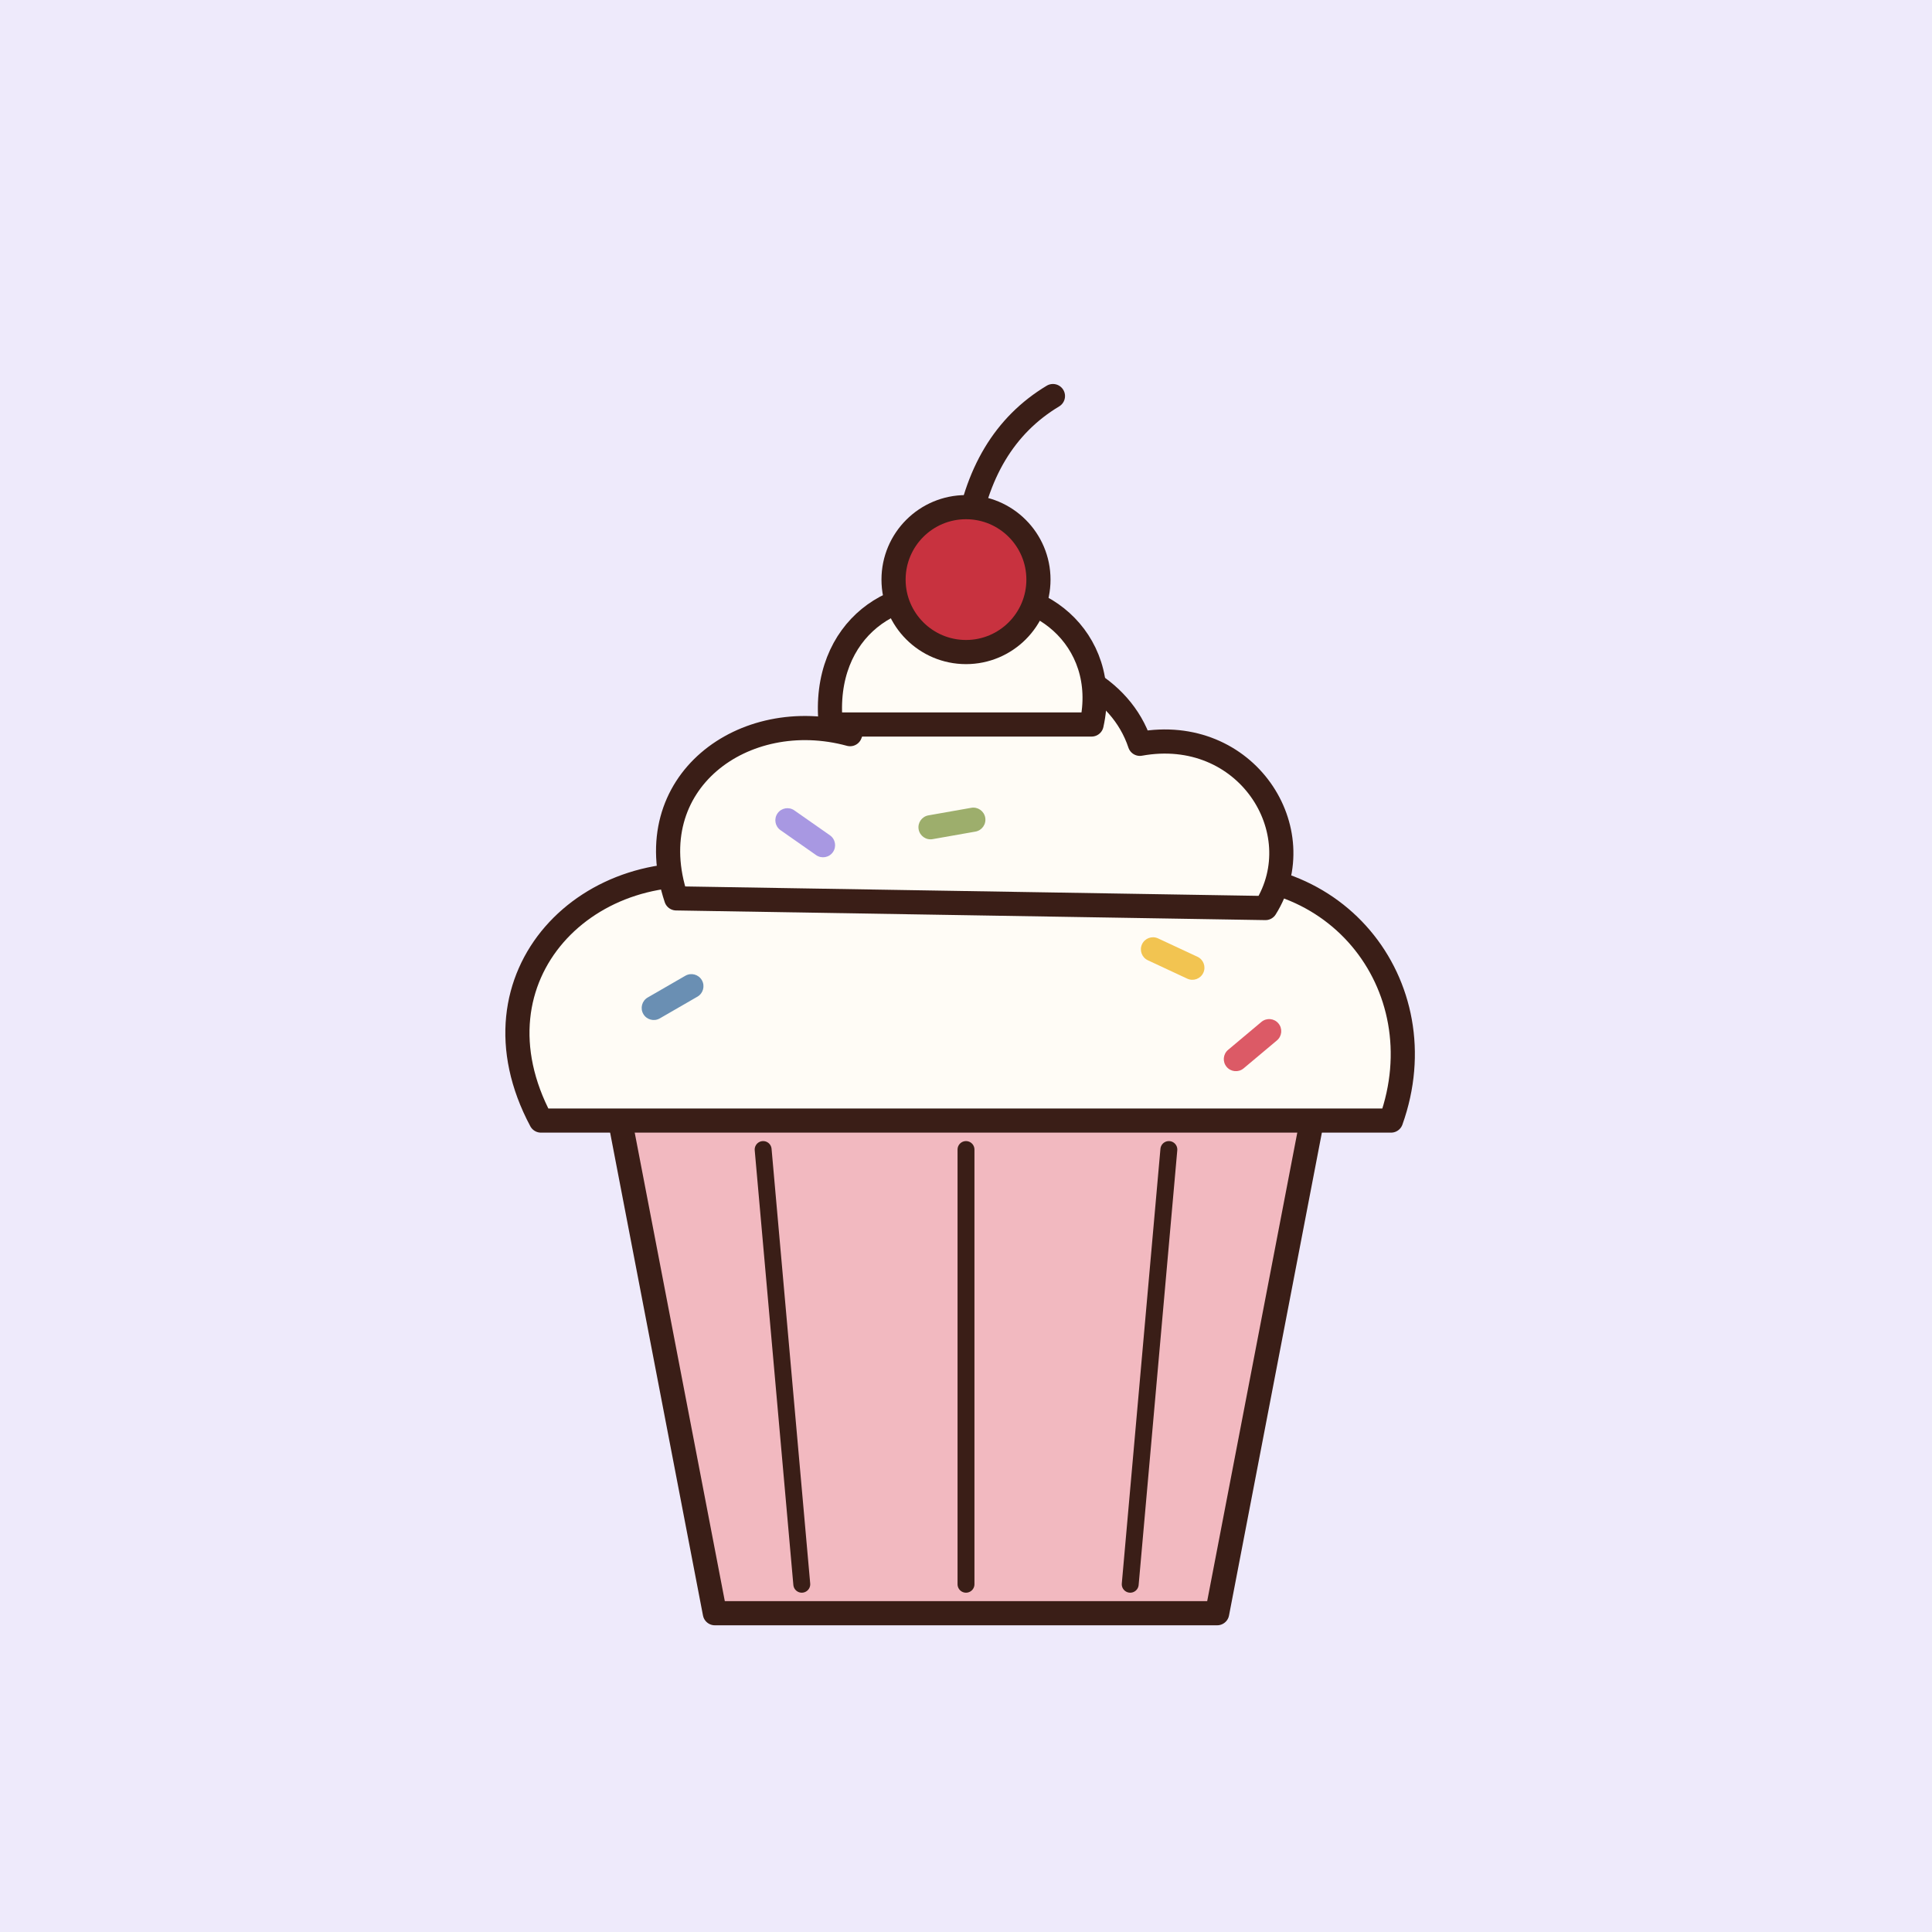
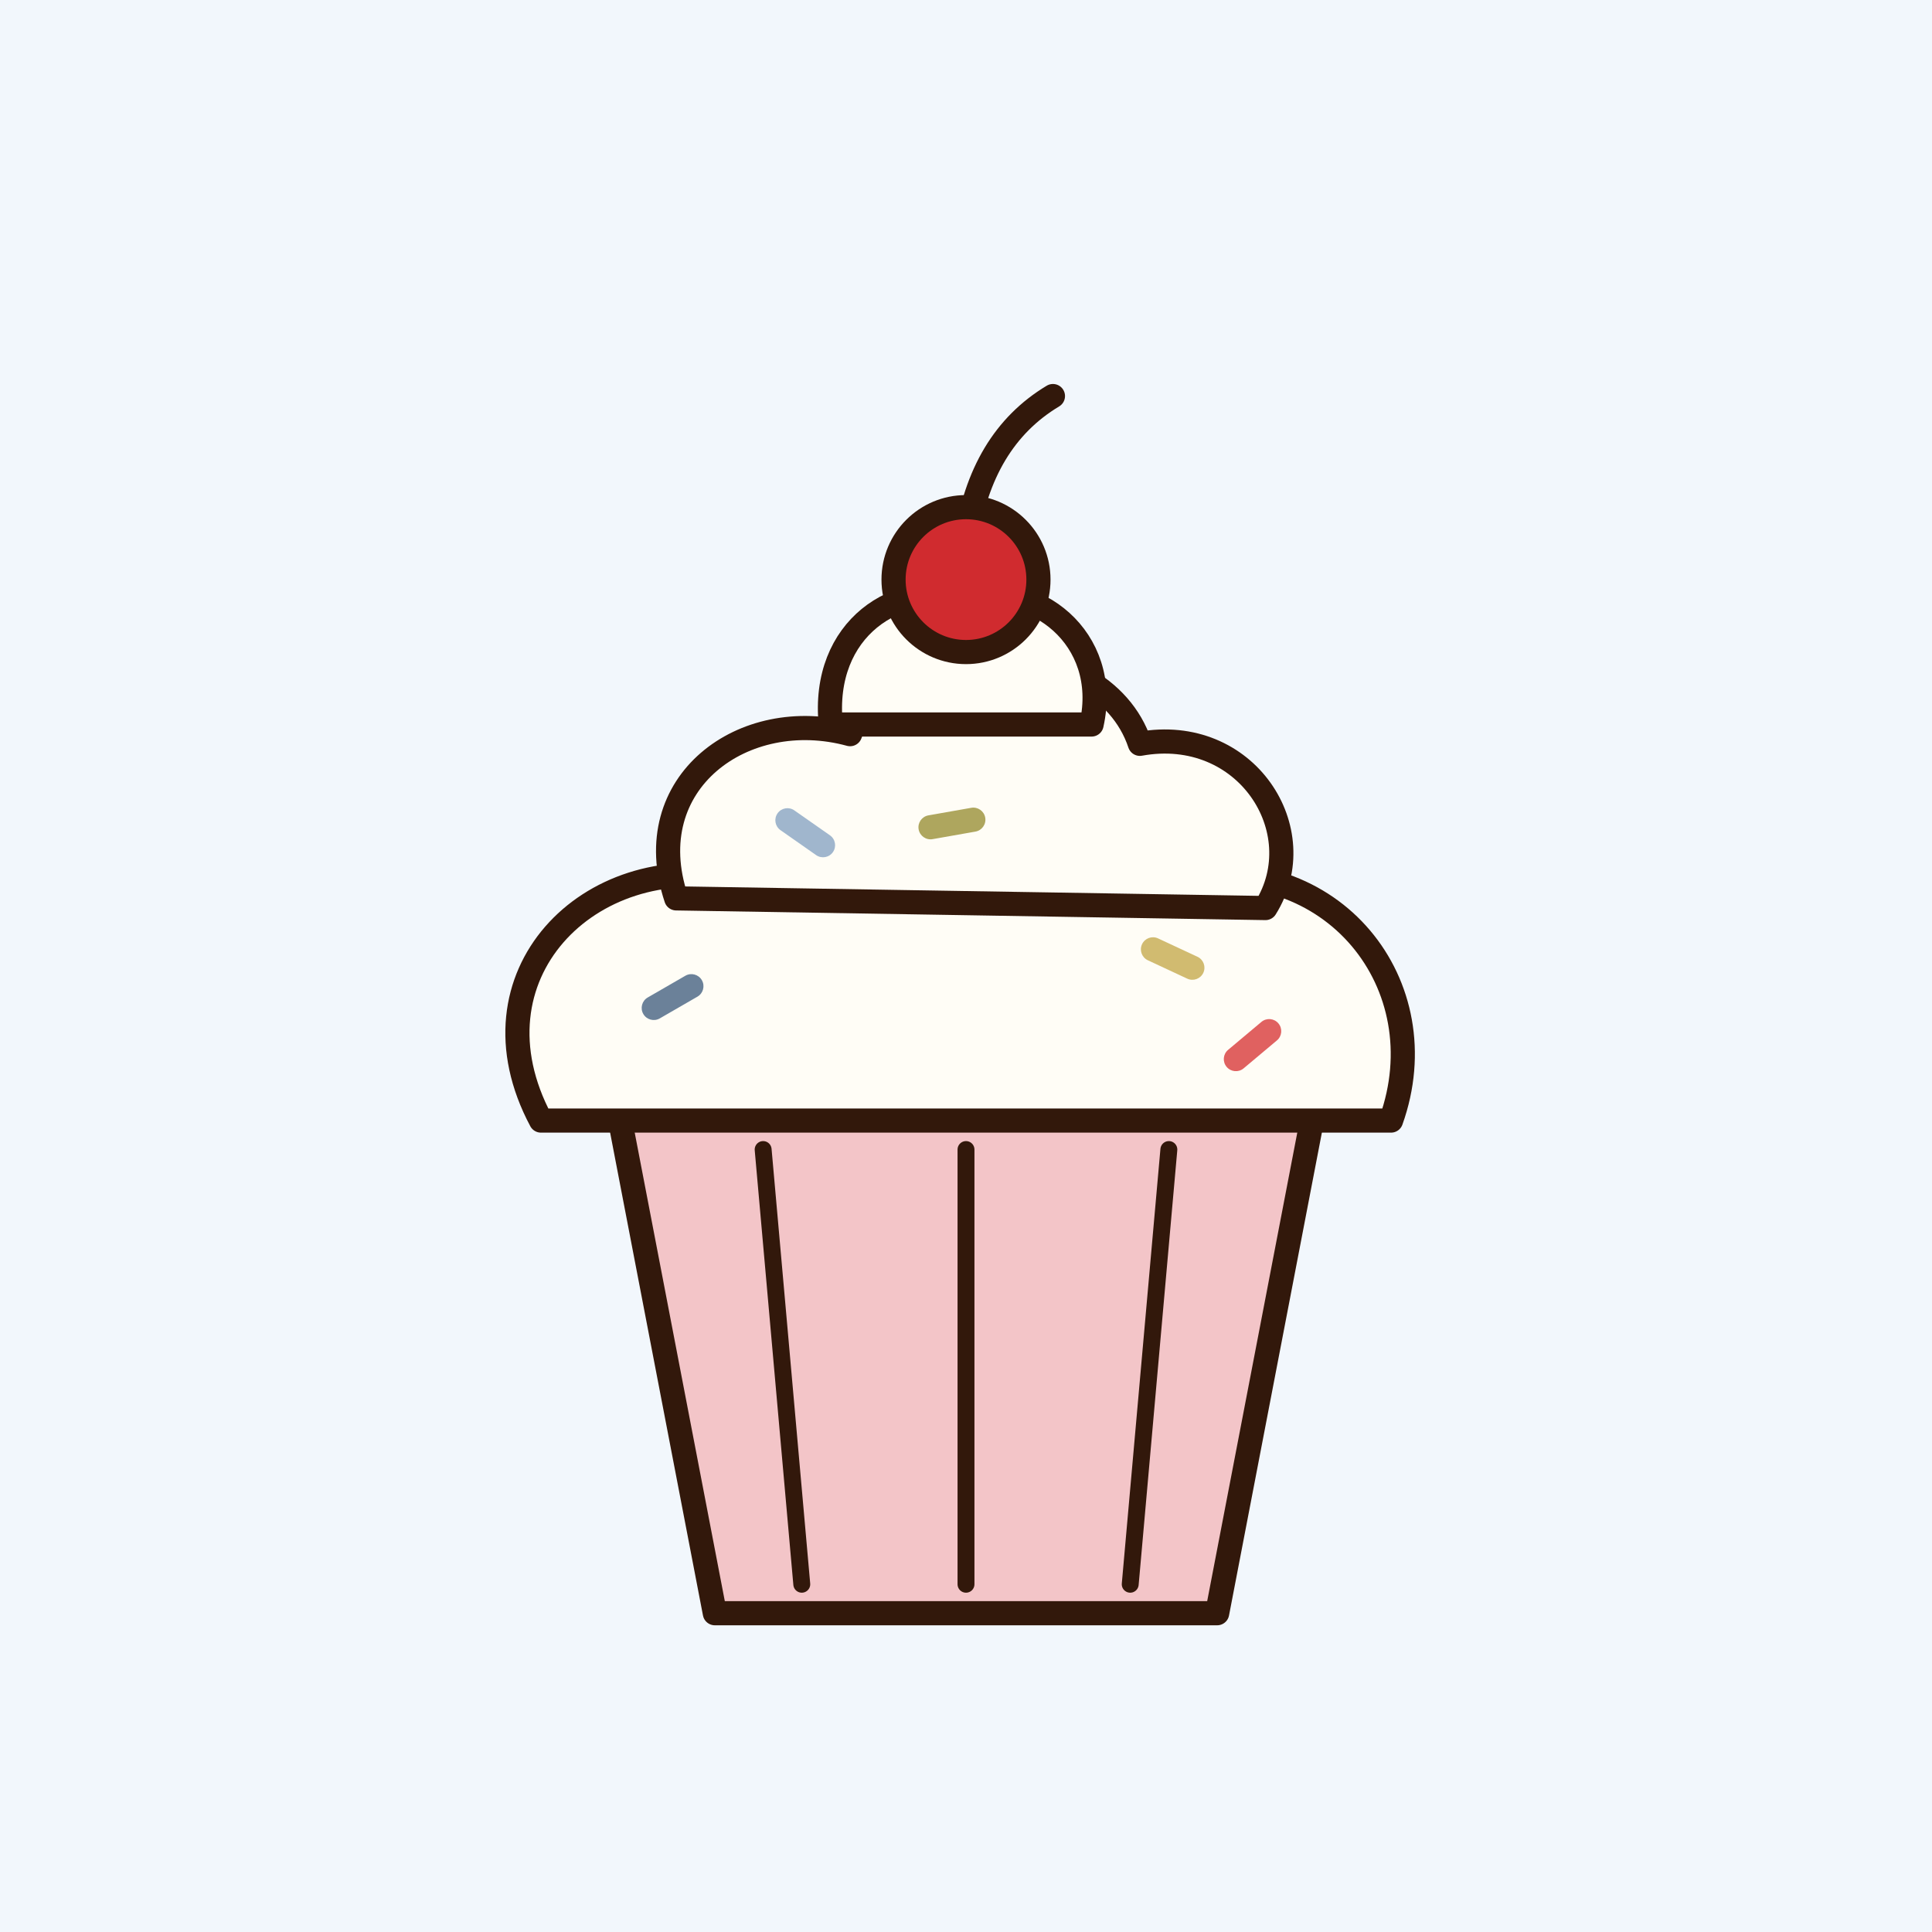
<svg xmlns="http://www.w3.org/2000/svg" viewBox="0 0 400 400">
-   <rect width="400" height="400" fill="#eeeafb" />
-   <g stroke="#3a1e17" stroke-width="5" stroke-linejoin="round" stroke-linecap="round">
-     <path d="M128 230h144l-20 104h-104z" fill="#f2b9c0" />
+   <rect width="400" height="400" fill="#f2f7fc" />
+   <g stroke="#32180b" stroke-width="5" stroke-linejoin="round" stroke-linecap="round">
+     <path d="M128 230h144l-20 104h-104z" fill="#f3c5c8" />
    <path d="M158 238l8 90M200 238v90M242 238l-8 90" fill="none" stroke-width="3.5" />
-     <path d="M112 232c-16-30 10-56 40-50 4-30 80-32 92 0 32-6 54 22 44 50z" fill="#fffcf6" />
-     <path d="M140 186c-8-24 14-40 36-34 8-22 52-22 60 2 22-4 36 18 26 34z" fill="#fffcf6" />
-     <path d="M172 150c-2-20 14-30 28-26 14-4 30 8 26 26z" fill="#fffcf6" />
+     <path d="M112 232c-16-30 10-56 40-50 4-30 80-32 92 0 32-6 54 22 44 50z" fill="#fffdf6" />
+     <path d="M140 186c-8-24 14-40 36-34 8-22 52-22 60 2 22-4 36 18 26 34z" fill="#fffdf6" />
+     <path d="M172 150c-2-20 14-30 28-26 14-4 30 8 26 26z" fill="#fffdf6" />
    <path d="M200 112c2-14 8-24 18-30" fill="none" />
-     <circle cx="200" cy="120" r="15" fill="#c8323f" />
+     <circle cx="200" cy="120" r="15" fill="#d02b2f" />
  </g>
  <g>
-     <rect x="132" y="204" width="14" height="5" rx="2.5" fill="#6a8fb3" transform="rotate(-30 139 206)" />
-     <rect x="236" y="196" width="14" height="5" rx="2.5" fill="#f2c451" transform="rotate(25 243 198)" />
-     <rect x="190" y="168" width="14" height="5" rx="2.5" fill="#9dae6c" transform="rotate(-10 197 170)" />
-     <rect x="252" y="214" width="14" height="5" rx="2.5" fill="#dc5a66" transform="rotate(-40 259 216)" />
-     <rect x="160" y="170" width="14" height="5" rx="2.5" fill="#a898e2" transform="rotate(35 167 172)" />
+     <rect x="132" y="204" width="14" height="5" rx="2.5" fill="#6b8199" transform="rotate(-30 139 206)" />
+     <rect x="236" y="196" width="14" height="5" rx="2.5" fill="#d1bb70" transform="rotate(25 243 198)" />
+     <rect x="190" y="168" width="14" height="5" rx="2.5" fill="#aea65e" transform="rotate(-10 197 170)" />
+     <rect x="252" y="214" width="14" height="5" rx="2.5" fill="#e06160" transform="rotate(-40 259 216)" />
+     <rect x="160" y="170" width="14" height="5" rx="2.5" fill="#a0b6cd" transform="rotate(35 167 172)" />
  </g>
</svg>
